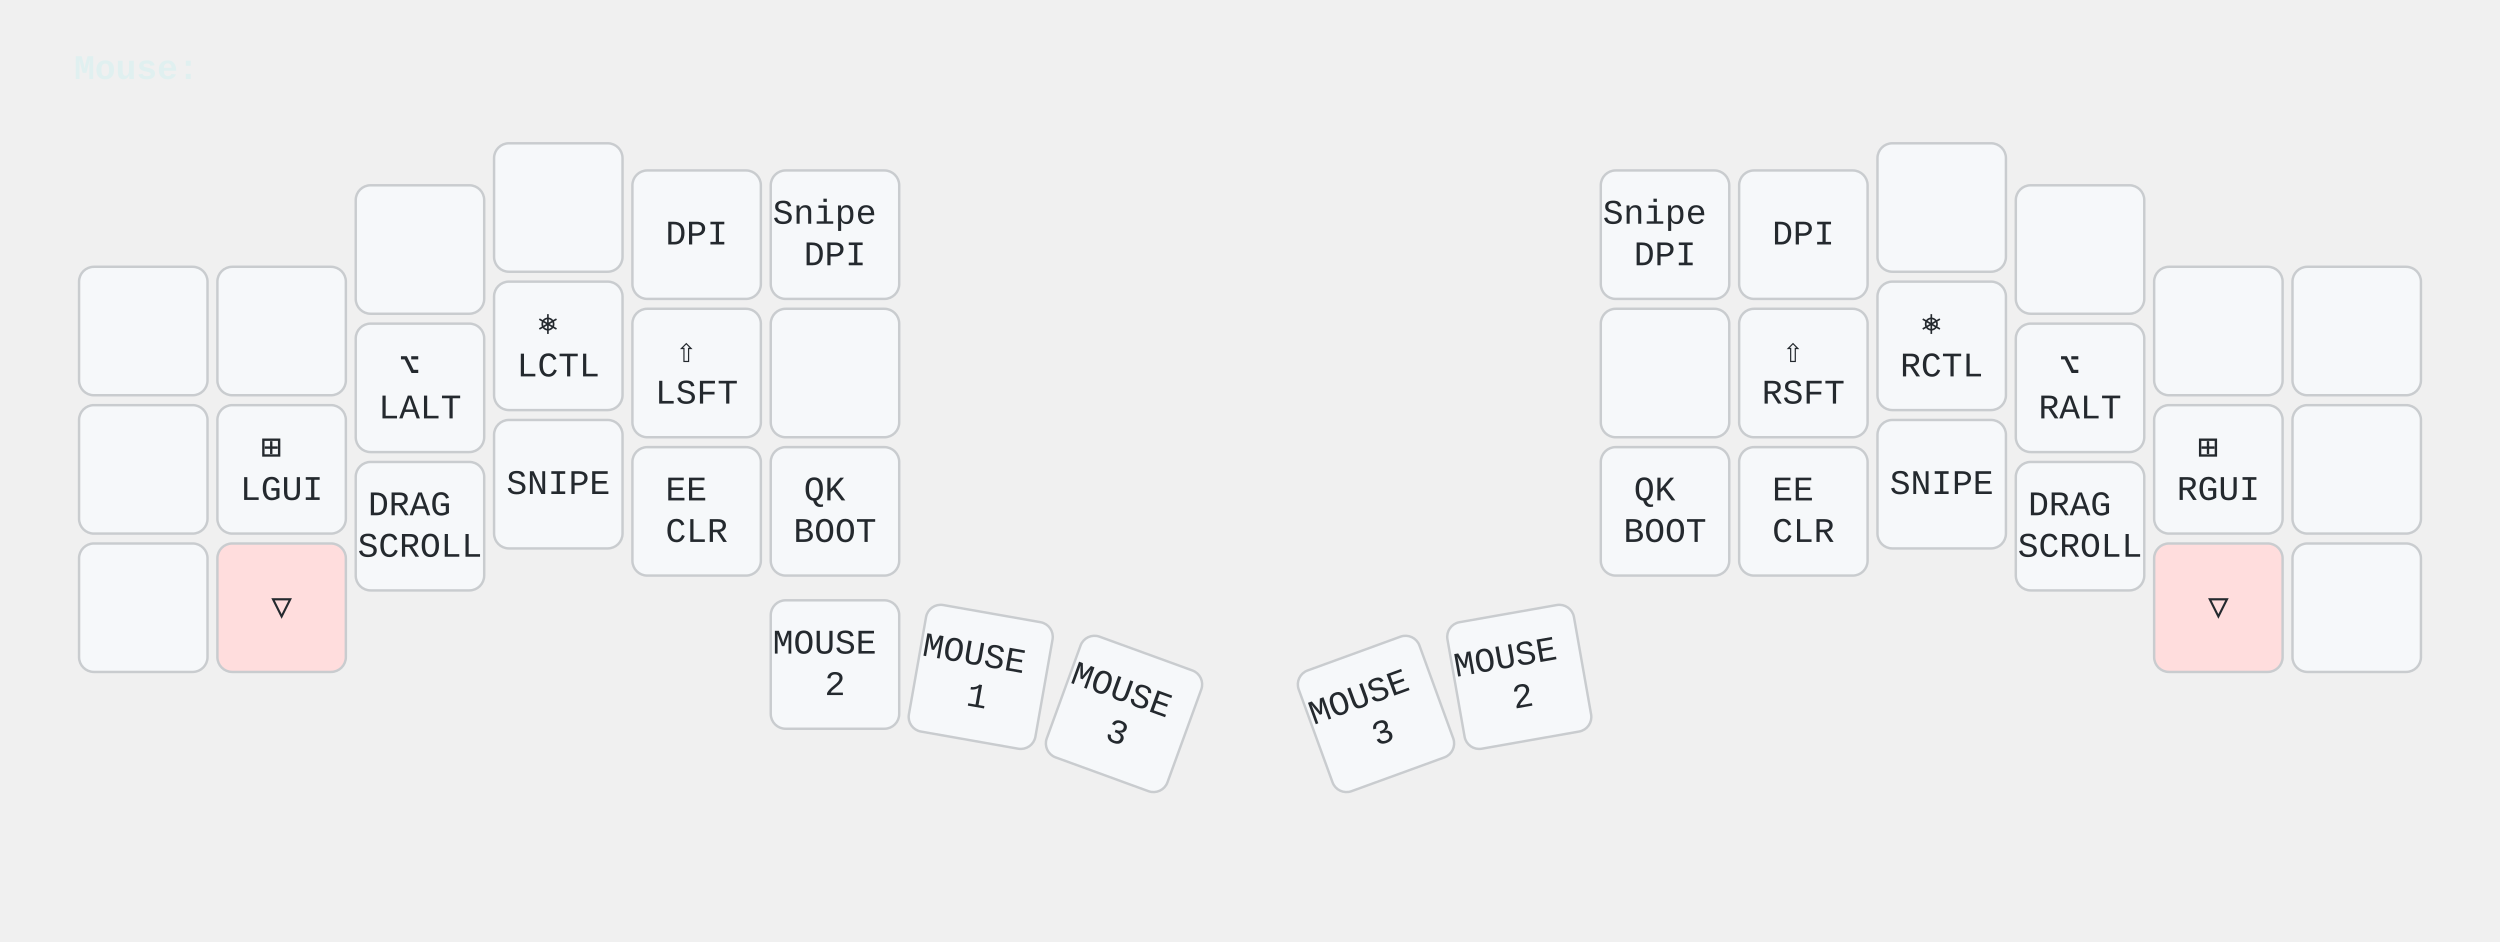
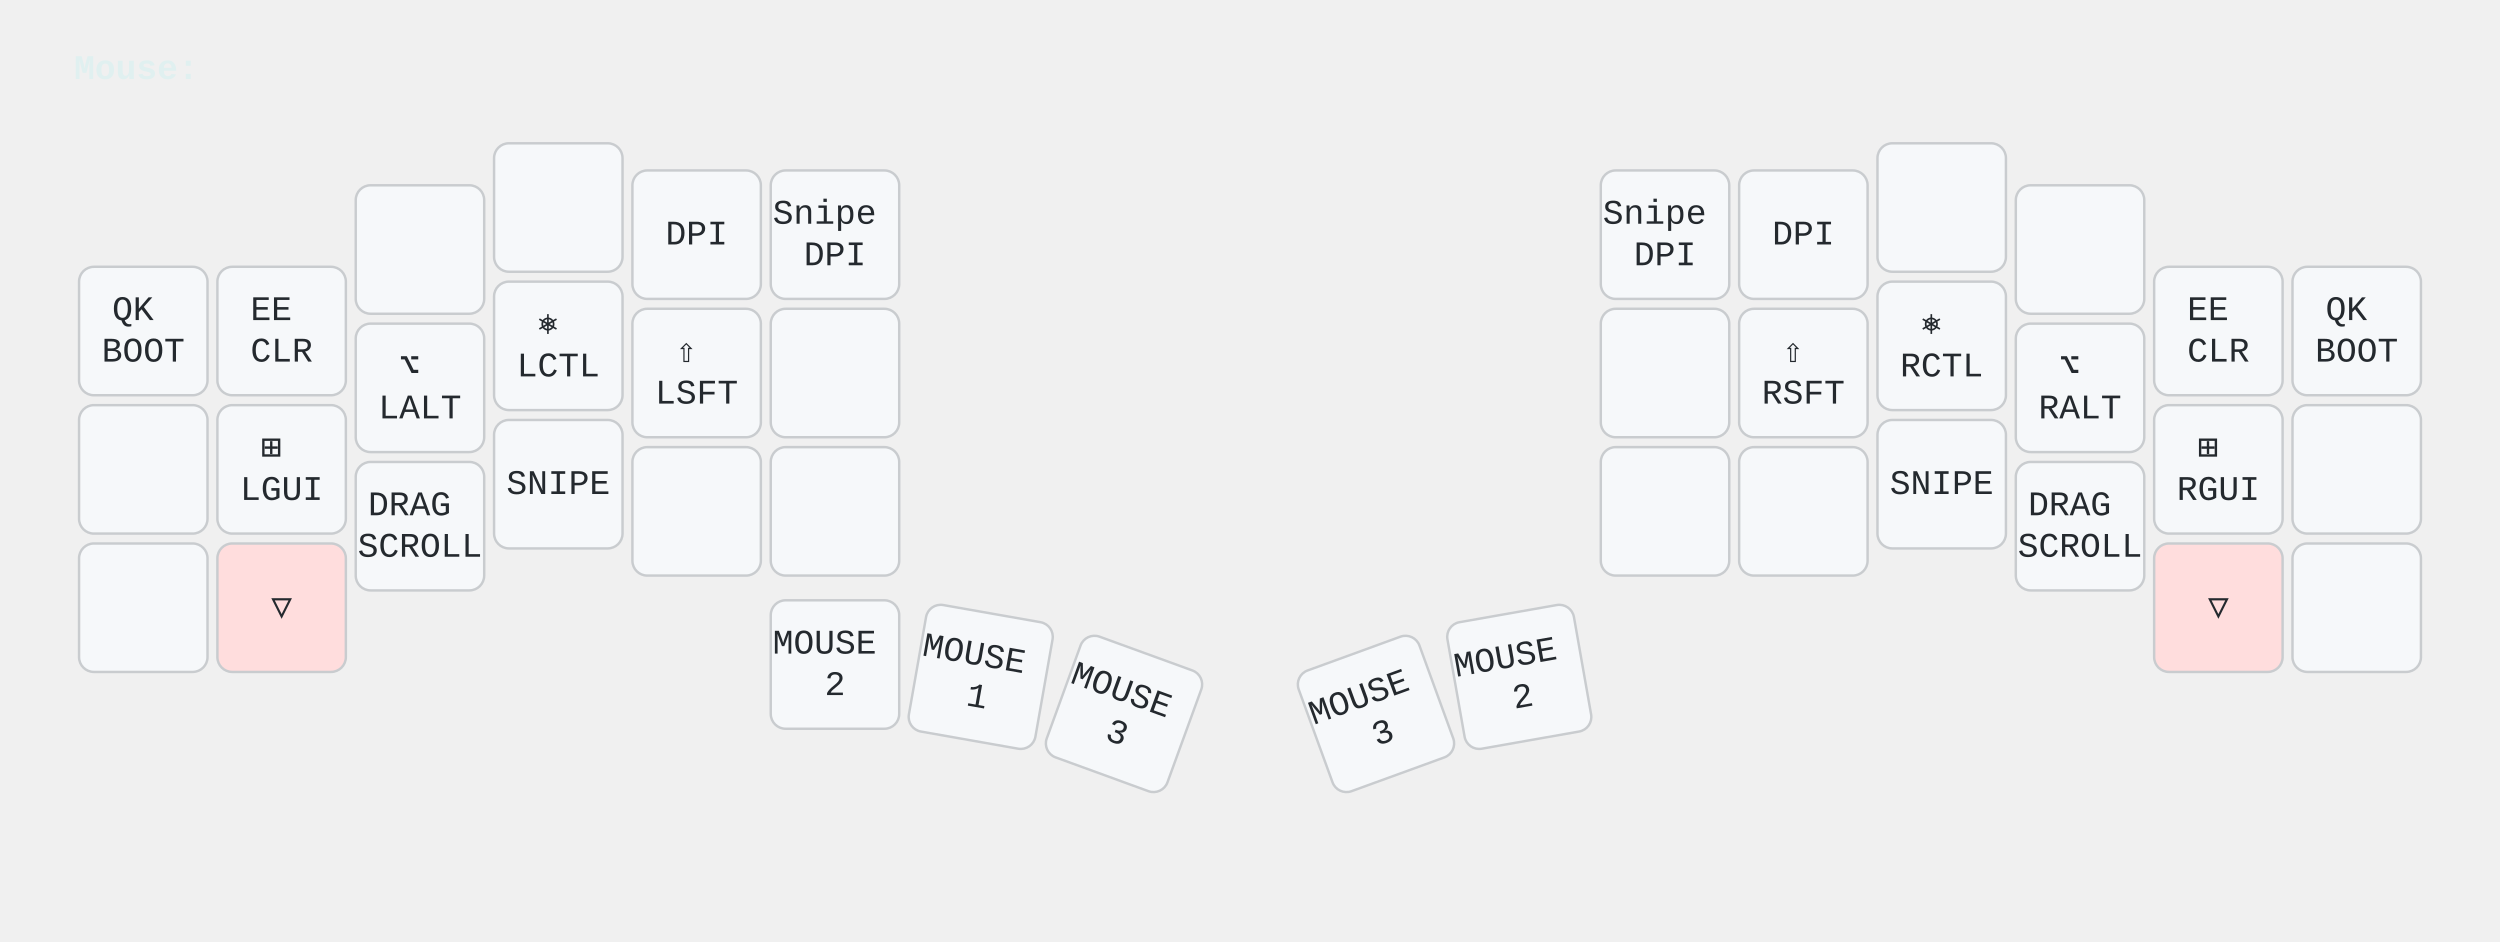
<svg xmlns="http://www.w3.org/2000/svg" width="1012" height="381" viewBox="0 0 1012 381" class="keymap">
  <style>/* inherit to force styles through use tags */
svg path {
    fill: inherit;
}

/* font and background color specifications */
svg.keymap {
    font-family: SFMono-Regular,Consolas,Liberation Mono,Menlo,monospace;
    font-size: 14px;
    font-kerning: normal;
    text-rendering: optimizeLegibility;
    fill: #24292e;
}

/* default key styling */
rect.key {
    fill: #f6f8fa;
}

rect.key, rect.combo {
    stroke: #c9cccf;
    stroke-width: 1;
}

/* default key side styling, only used is draw_key_sides is set */
rect.side {
    filter: brightness(90%);
}

/* color accent for combo boxes */
rect.combo, rect.combo-separate {
    fill: #cdf;
}

/* color accent for held keys */
rect.held, rect.combo.held {
    fill: #fdd;
}

/* color accent for ghost (optional) keys */
rect.ghost, rect.combo.ghost {
    stroke-dasharray: 4, 4;
    stroke-width: 2;
}

text {
    text-anchor: middle;
    dominant-baseline: middle;
}

/* styling for layer labels */
text.label {
    font-weight: bold;
    text-anchor: start;
    stroke: white;
    stroke-width: 2;
    paint-order: stroke;
}

/* styling for combo tap, and key hold/shifted label text */
text.combo, text.hold, text.shifted {
    font-size: 11px;
}

text.hold {
    text-anchor: middle;
    dominant-baseline: auto;
}

text.shifted {
    text-anchor: middle;
    dominant-baseline: hanging;
}

/* styling for hold/shifted label text in combo box */
text.combo.hold, text.combo.shifted {
    font-size: 8px;
}

/* lighter symbol for transparent keys */
text.trans {
    fill: #7b7e81;
}

/* styling for combo dendrons */
path.combo {
    stroke-width: 1;
    stroke: gray;
    fill: none;
}

/* Start Tabler Icons Cleanup */
/* cannot use height/width with glyphs */
.icon-tabler &gt; path {
    fill: inherit;
    stroke: inherit;
    stroke-width: 2;
}
/* hide tabler's default box */
.icon-tabler &gt; path[stroke="none"][fill="none"] {
    visibility: hidden;
}
/* End Tabler Icons Cleanup */

text.label { stroke: none; fill: #e0f0f0;}
</style>
  <g transform="translate(30, 0)" class="layer-Mouse">
    <text x="0" y="28" class="label">Mouse:</text>
    <g transform="translate(0, 56)">
      <g transform="translate(28, 78)" class="key keypos-0">
        <rect rx="6" ry="6" x="-26" y="-26" width="52" height="52" class="key" />
+         <text x="0" y="0" class="key tap">
+           <tspan x="0" dy="-0.6em">QK</tspan>
+           <tspan x="0" dy="1.2em">BOOT</tspan>
+         </text>
      </g>
      <g transform="translate(84, 78)" class="key keypos-1">
        <rect rx="6" ry="6" x="-26" y="-26" width="52" height="52" class="key" />
+         <text x="0" y="0" class="key tap">
+           <tspan x="0" dy="-0.6em">EE</tspan>
+           <tspan x="0" dy="1.2em">CLR</tspan>
+         </text>
      </g>
      <g transform="translate(140, 45)" class="key keypos-2">
        <rect rx="6" ry="6" x="-26" y="-26" width="52" height="52" class="key" />
      </g>
      <g transform="translate(196, 28)" class="key keypos-3">
        <rect rx="6" ry="6" x="-26" y="-26" width="52" height="52" class="key" />
      </g>
      <g transform="translate(252, 39)" class="key keypos-4">
        <rect rx="6" ry="6" x="-26" y="-26" width="52" height="52" class="key" />
        <text x="0" y="0" class="key tap">DPI</text>
      </g>
      <g transform="translate(308, 39)" class="key keypos-5">
        <rect rx="6" ry="6" x="-26" y="-26" width="52" height="52" class="key" />
        <text x="0" y="0" class="key tap">
          <tspan x="0" dy="-0.6em">Snipe</tspan>
          <tspan x="0" dy="1.2em">DPI</tspan>
        </text>
      </g>
      <g transform="translate(644, 39)" class="key keypos-6">
        <rect rx="6" ry="6" x="-26" y="-26" width="52" height="52" class="key" />
        <text x="0" y="0" class="key tap">
          <tspan x="0" dy="-0.6em">Snipe</tspan>
          <tspan x="0" dy="1.2em">DPI</tspan>
        </text>
      </g>
      <g transform="translate(700, 39)" class="key keypos-7">
        <rect rx="6" ry="6" x="-26" y="-26" width="52" height="52" class="key" />
        <text x="0" y="0" class="key tap">DPI</text>
      </g>
      <g transform="translate(756, 28)" class="key keypos-8">
        <rect rx="6" ry="6" x="-26" y="-26" width="52" height="52" class="key" />
      </g>
      <g transform="translate(812, 45)" class="key keypos-9">
        <rect rx="6" ry="6" x="-26" y="-26" width="52" height="52" class="key" />
      </g>
      <g transform="translate(868, 78)" class="key keypos-10">
        <rect rx="6" ry="6" x="-26" y="-26" width="52" height="52" class="key" />
+         <text x="0" y="0" class="key tap">
+           <tspan x="0" dy="-0.6em">EE</tspan>
+           <tspan x="0" dy="1.2em">CLR</tspan>
+         </text>
      </g>
      <g transform="translate(924, 78)" class="key keypos-11">
        <rect rx="6" ry="6" x="-26" y="-26" width="52" height="52" class="key" />
+         <text x="0" y="0" class="key tap">
+           <tspan x="0" dy="-0.6em">QK</tspan>
+           <tspan x="0" dy="1.2em">BOOT</tspan>
+         </text>
      </g>
      <g transform="translate(28, 134)" class="key keypos-12">
        <rect rx="6" ry="6" x="-26" y="-26" width="52" height="52" class="key" />
      </g>
      <g transform="translate(84, 134)" class="key keypos-13">
        <rect rx="6" ry="6" x="-26" y="-26" width="52" height="52" class="key" />
        <text x="0" y="0" class="key tap">
          <tspan x="0" dy="-0.6em">⊞</tspan>
          <tspan x="0" dy="1.2em">LGUI</tspan>
        </text>
      </g>
      <g transform="translate(140, 101)" class="key keypos-14">
        <rect rx="6" ry="6" x="-26" y="-26" width="52" height="52" class="key" />
        <text x="0" y="0" class="key tap">
          <tspan x="0" dy="-0.6em">⌥</tspan>
          <tspan x="0" dy="1.2em">LALT</tspan>
        </text>
      </g>
      <g transform="translate(196, 84)" class="key keypos-15">
        <rect rx="6" ry="6" x="-26" y="-26" width="52" height="52" class="key" />
        <text x="0" y="0" class="key tap">
          <tspan x="0" dy="-0.6em">⎈</tspan>
          <tspan x="0" dy="1.2em">LCTL</tspan>
        </text>
      </g>
      <g transform="translate(252, 95)" class="key keypos-16">
        <rect rx="6" ry="6" x="-26" y="-26" width="52" height="52" class="key" />
        <text x="0" y="0" class="key tap">
          <tspan x="0" dy="-0.6em">⇧</tspan>
          <tspan x="0" dy="1.2em">LSFT</tspan>
        </text>
      </g>
      <g transform="translate(308, 95)" class="key keypos-17">
        <rect rx="6" ry="6" x="-26" y="-26" width="52" height="52" class="key" />
      </g>
      <g transform="translate(644, 95)" class="key keypos-18">
        <rect rx="6" ry="6" x="-26" y="-26" width="52" height="52" class="key" />
      </g>
      <g transform="translate(700, 95)" class="key keypos-19">
        <rect rx="6" ry="6" x="-26" y="-26" width="52" height="52" class="key" />
        <text x="0" y="0" class="key tap">
          <tspan x="0" dy="-0.6em">⇧</tspan>
          <tspan x="0" dy="1.2em">RSFT</tspan>
        </text>
      </g>
      <g transform="translate(756, 84)" class="key keypos-20">
        <rect rx="6" ry="6" x="-26" y="-26" width="52" height="52" class="key" />
        <text x="0" y="0" class="key tap">
          <tspan x="0" dy="-0.6em">⎈</tspan>
          <tspan x="0" dy="1.2em">RCTL</tspan>
        </text>
      </g>
      <g transform="translate(812, 101)" class="key keypos-21">
        <rect rx="6" ry="6" x="-26" y="-26" width="52" height="52" class="key" />
        <text x="0" y="0" class="key tap">
          <tspan x="0" dy="-0.6em">⌥</tspan>
          <tspan x="0" dy="1.2em">RALT</tspan>
        </text>
      </g>
      <g transform="translate(868, 134)" class="key keypos-22">
        <rect rx="6" ry="6" x="-26" y="-26" width="52" height="52" class="key" />
        <text x="0" y="0" class="key tap">
          <tspan x="0" dy="-0.6em">⊞</tspan>
          <tspan x="0" dy="1.2em">RGUI</tspan>
        </text>
      </g>
      <g transform="translate(924, 134)" class="key keypos-23">
        <rect rx="6" ry="6" x="-26" y="-26" width="52" height="52" class="key" />
      </g>
      <g transform="translate(28, 190)" class="key keypos-24">
        <rect rx="6" ry="6" x="-26" y="-26" width="52" height="52" class="key" />
      </g>
      <g transform="translate(84, 190)" class="key held keypos-25">
        <rect rx="6" ry="6" x="-26" y="-26" width="52" height="52" class="key held" />
        <text x="0" y="0" class="key held tap">▽</text>
      </g>
      <g transform="translate(140, 157)" class="key keypos-26">
        <rect rx="6" ry="6" x="-26" y="-26" width="52" height="52" class="key" />
        <text x="0" y="0" class="key tap">
          <tspan x="0" dy="-0.6em">DRAG</tspan>
          <tspan x="0" dy="1.2em">SCROLL</tspan>
        </text>
      </g>
      <g transform="translate(196, 140)" class="key keypos-27">
        <rect rx="6" ry="6" x="-26" y="-26" width="52" height="52" class="key" />
        <text x="0" y="0" class="key tap">SNIPE</text>
      </g>
      <g transform="translate(252, 151)" class="key keypos-28">
        <rect rx="6" ry="6" x="-26" y="-26" width="52" height="52" class="key" />
-         <text x="0" y="0" class="key tap">
-           <tspan x="0" dy="-0.6em">EE</tspan>
-           <tspan x="0" dy="1.2em">CLR</tspan>
-         </text>
      </g>
      <g transform="translate(308, 151)" class="key keypos-29">
        <rect rx="6" ry="6" x="-26" y="-26" width="52" height="52" class="key" />
-         <text x="0" y="0" class="key tap">
-           <tspan x="0" dy="-0.6em">QK</tspan>
-           <tspan x="0" dy="1.2em">BOOT</tspan>
-         </text>
      </g>
      <g transform="translate(644, 151)" class="key keypos-30">
        <rect rx="6" ry="6" x="-26" y="-26" width="52" height="52" class="key" />
-         <text x="0" y="0" class="key tap">
-           <tspan x="0" dy="-0.6em">QK</tspan>
-           <tspan x="0" dy="1.2em">BOOT</tspan>
-         </text>
      </g>
      <g transform="translate(700, 151)" class="key keypos-31">
        <rect rx="6" ry="6" x="-26" y="-26" width="52" height="52" class="key" />
-         <text x="0" y="0" class="key tap">
-           <tspan x="0" dy="-0.6em">EE</tspan>
-           <tspan x="0" dy="1.2em">CLR</tspan>
-         </text>
      </g>
      <g transform="translate(756, 140)" class="key keypos-32">
        <rect rx="6" ry="6" x="-26" y="-26" width="52" height="52" class="key" />
        <text x="0" y="0" class="key tap">SNIPE</text>
      </g>
      <g transform="translate(812, 157)" class="key keypos-33">
        <rect rx="6" ry="6" x="-26" y="-26" width="52" height="52" class="key" />
        <text x="0" y="0" class="key tap">
          <tspan x="0" dy="-0.6em">DRAG</tspan>
          <tspan x="0" dy="1.2em">SCROLL</tspan>
        </text>
      </g>
      <g transform="translate(868, 190)" class="key held keypos-34">
        <rect rx="6" ry="6" x="-26" y="-26" width="52" height="52" class="key held" />
        <text x="0" y="0" class="key held tap">▽</text>
      </g>
      <g transform="translate(924, 190)" class="key keypos-35">
        <rect rx="6" ry="6" x="-26" y="-26" width="52" height="52" class="key" />
      </g>
      <g transform="translate(308, 213)" class="key keypos-36">
        <rect rx="6" ry="6" x="-26" y="-26" width="52" height="52" class="key" />
        <text x="0" y="0" class="key tap">
          <tspan x="0" dy="-0.6em">MOUSE</tspan>
          <tspan x="0" dy="1.2em">2</tspan>
        </text>
      </g>
      <g transform="translate(367, 218) rotate(10.0)" class="key keypos-37">
        <rect rx="6" ry="6" x="-26" y="-26" width="52" height="52" class="key" />
        <text x="0" y="0" class="key tap">
          <tspan x="0" dy="-0.6em">MOUSE</tspan>
          <tspan x="0" dy="1.2em">1</tspan>
        </text>
      </g>
      <g transform="translate(425, 233) rotate(20.0)" class="key keypos-38">
        <rect rx="6" ry="6" x="-26" y="-26" width="52" height="52" class="key" />
        <text x="0" y="0" class="key tap">
          <tspan x="0" dy="-0.6em">MOUSE</tspan>
          <tspan x="0" dy="1.2em">3</tspan>
        </text>
      </g>
      <g transform="translate(527, 233) rotate(-20.0)" class="key keypos-39">
        <rect rx="6" ry="6" x="-26" y="-26" width="52" height="52" class="key" />
        <text x="0" y="0" class="key tap">
          <tspan x="0" dy="-0.6em">MOUSE</tspan>
          <tspan x="0" dy="1.2em">3</tspan>
        </text>
      </g>
      <g transform="translate(585, 218) rotate(-10.0)" class="key keypos-40">
        <rect rx="6" ry="6" x="-26" y="-26" width="52" height="52" class="key" />
        <text x="0" y="0" class="key tap">
          <tspan x="0" dy="-0.6em">MOUSE</tspan>
          <tspan x="0" dy="1.2em">2</tspan>
        </text>
      </g>
    </g>
  </g>
</svg>
